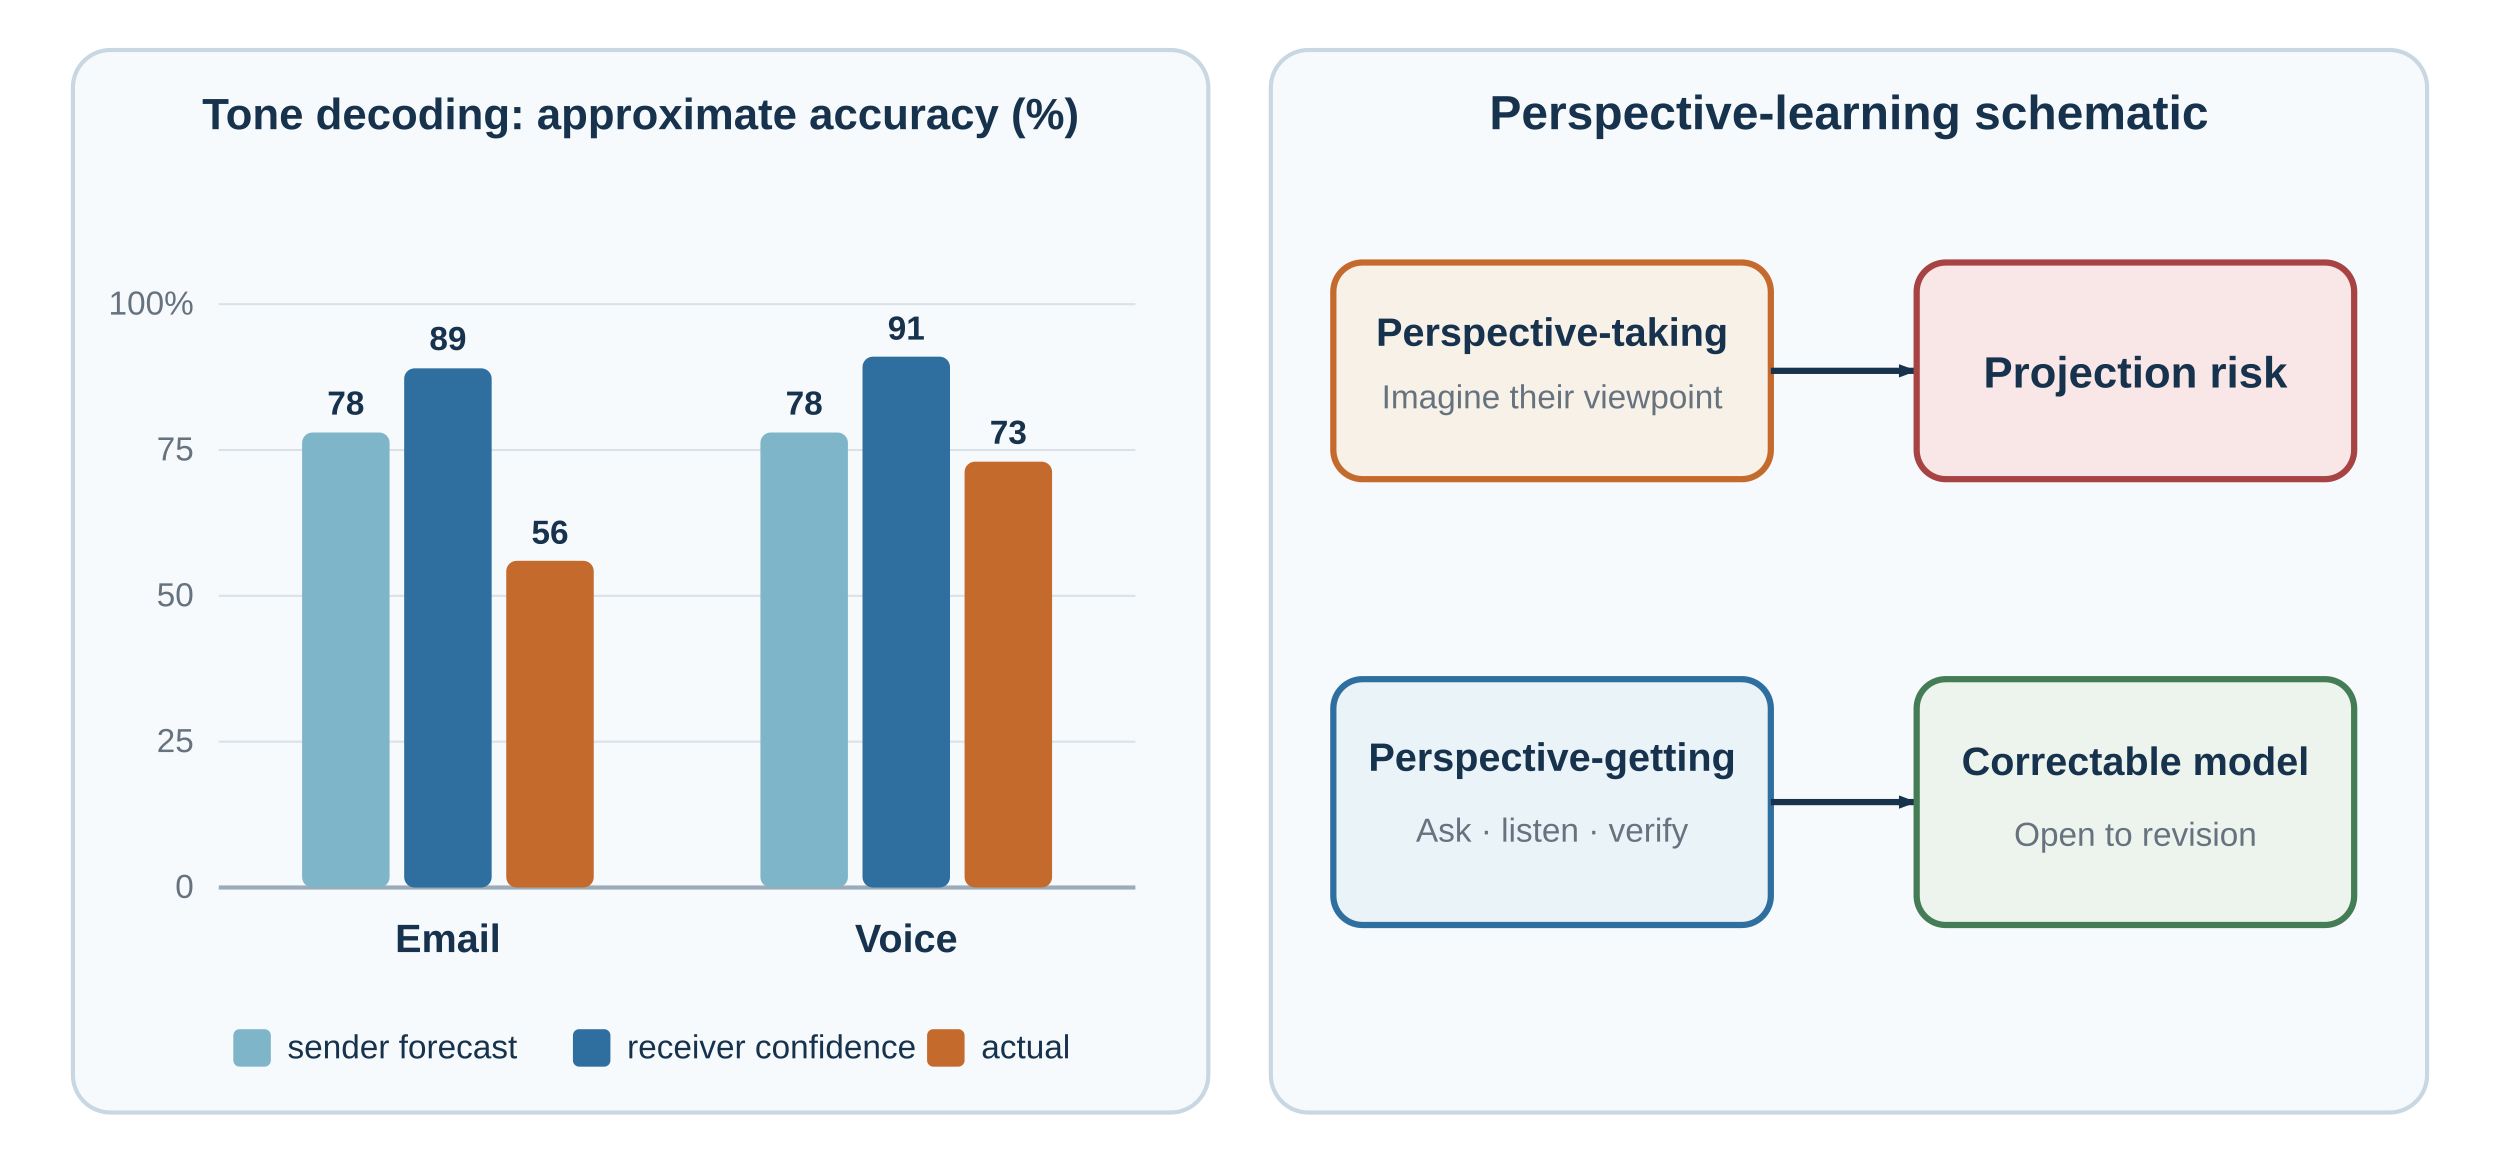
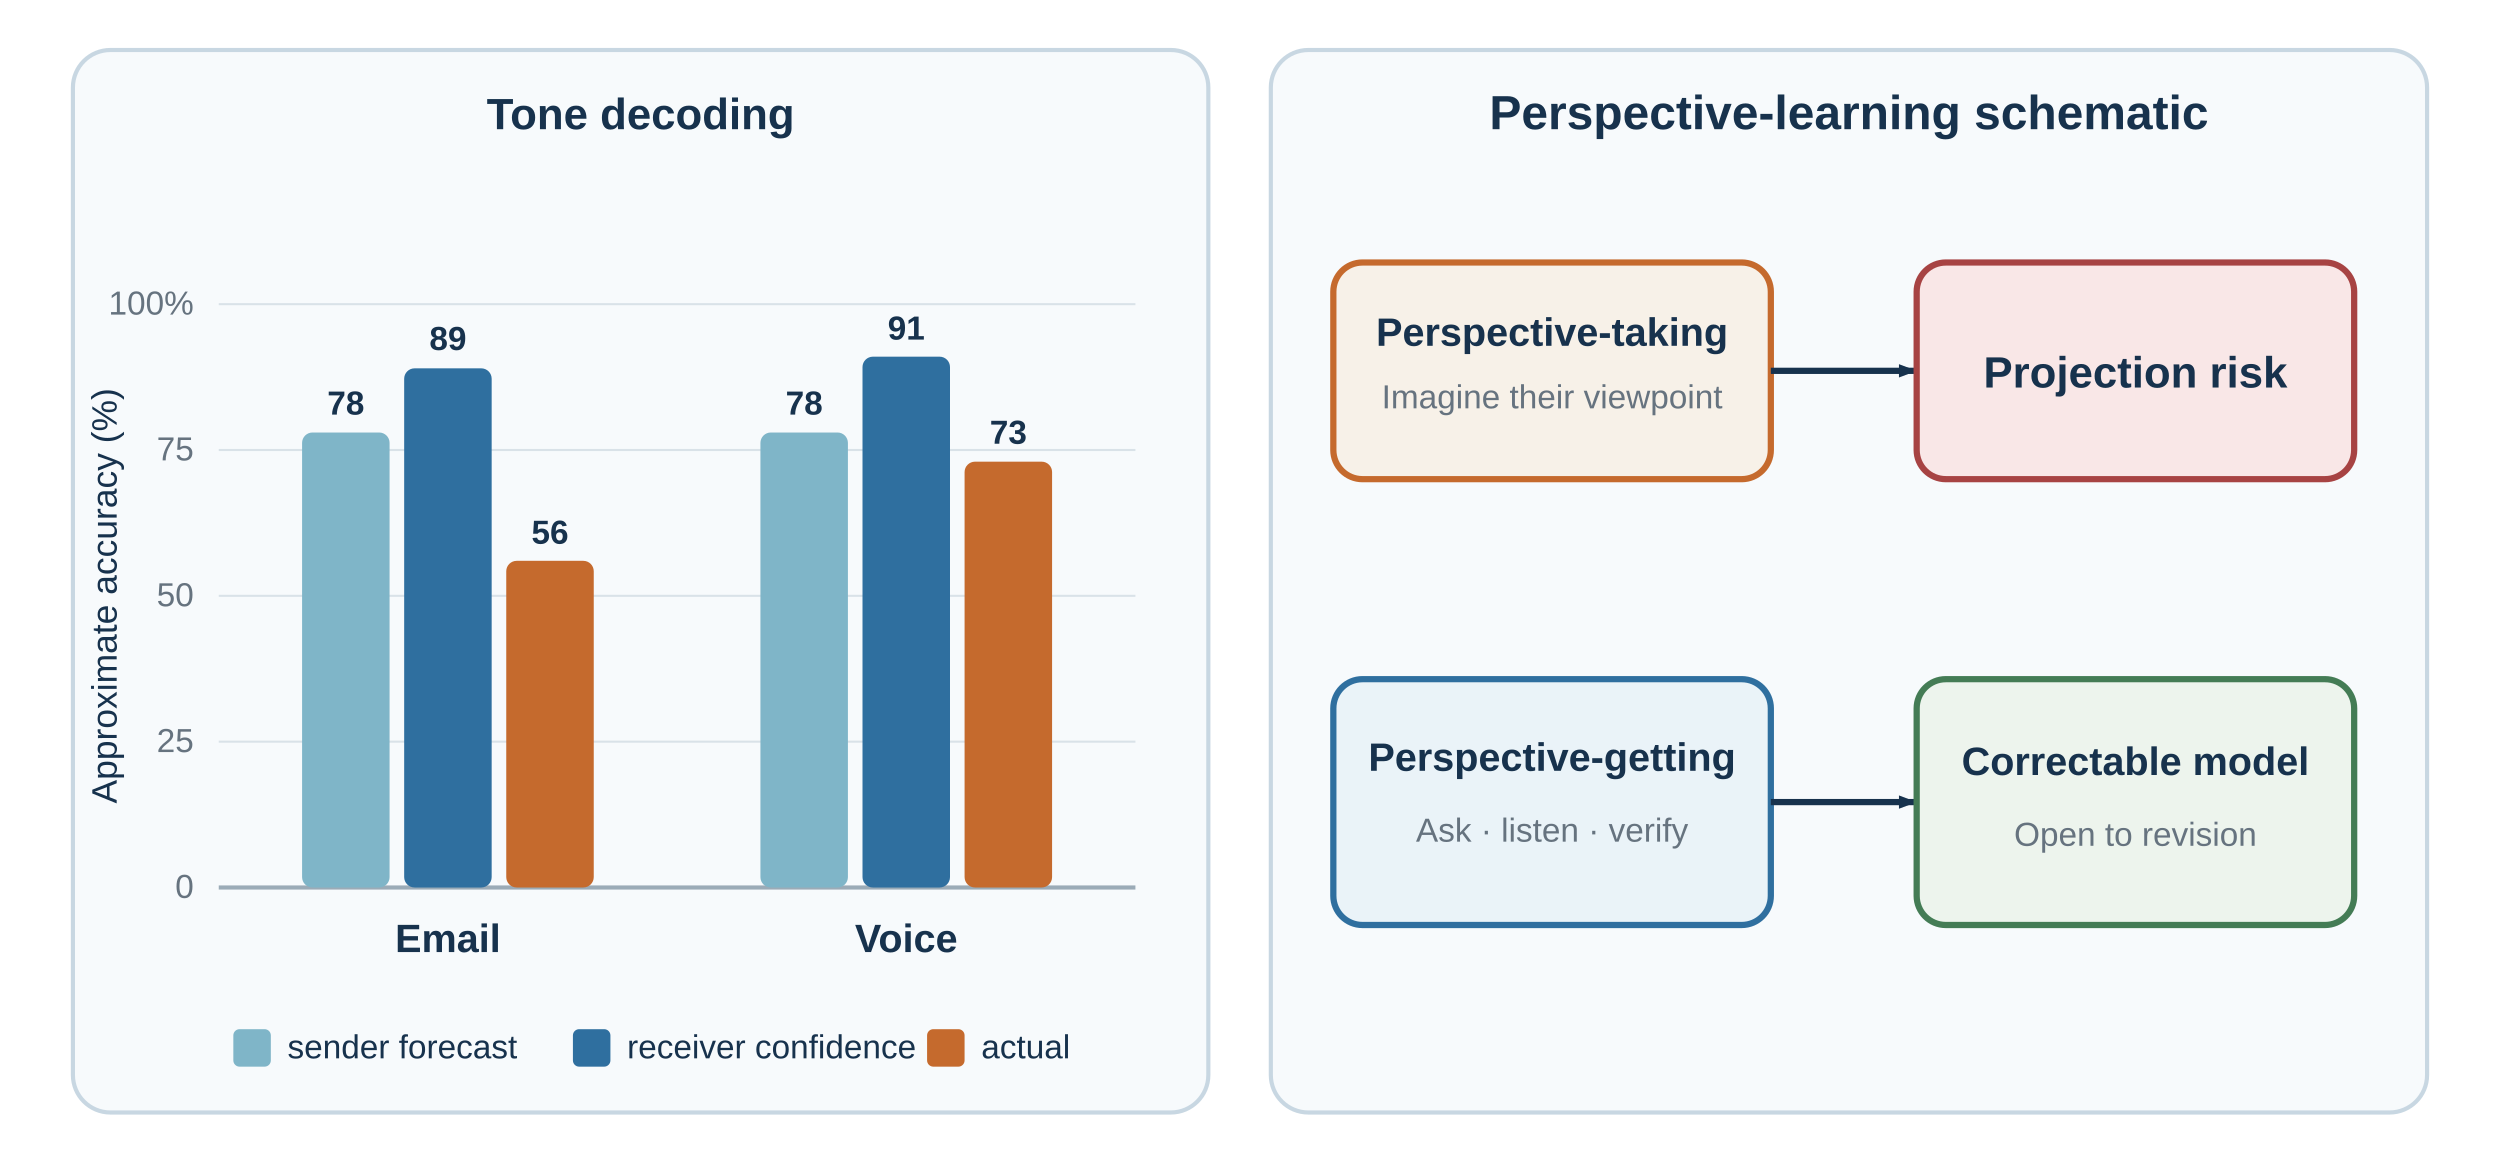
<svg xmlns="http://www.w3.org/2000/svg" width="1200" height="558" viewBox="0 54 1200 558" role="img" aria-labelledby="title desc" data-text-review="2026-09-14">
  <defs>
    <marker id="arrow" viewBox="0 0 10 8" markerWidth="10" markerHeight="8" refX="9" refY="4" orient="auto" markerUnits="userSpaceOnUse">
      <path d="M0.5,0.8 L9,4 L0.5,7.2 Z" fill="#17324d" />
    </marker>
  </defs>
  <rect width="1200" height="700" fill="#ffffff" />
  <rect x="35" y="78" width="545" height="510" rx="18" fill="#f7fafc" stroke="#c8d7e2" stroke-width="2" />
-   <text x="307.5" y="116" text-anchor="middle" font-family="Arial, sans-serif" font-size="21" font-weight="700" fill="#17324d">Tone decoding: approximate accuracy (%)</text>
+   <text x="307.5" y="116" text-anchor="middle" font-family="Arial, sans-serif" font-size="21" font-weight="700" fill="#17324d">Tone decoding</text>
+   <text x="56" y="340" transform="rotate(-90 56 340)" text-anchor="middle" font-family="Arial, sans-serif" font-size="17" fill="#17324d">Approximate accuracy (%)</text>
  <g font-family="Arial, sans-serif" font-size="16" fill="#66737f">
    <line x1="105" y1="480" x2="545" y2="480" stroke="#9babb7" stroke-width="2" />
    <line x1="105" y1="410" x2="545" y2="410" stroke="#d9e2e8" />
    <line x1="105" y1="340" x2="545" y2="340" stroke="#d9e2e8" />
    <line x1="105" y1="270" x2="545" y2="270" stroke="#d9e2e8" />
    <line x1="105" y1="200" x2="545" y2="200" stroke="#d9e2e8" />
    <text x="93" y="485" text-anchor="end">0</text>
    <text x="93" y="415" text-anchor="end">25</text>
    <text x="93" y="345" text-anchor="end">50</text>
    <text x="93" y="275" text-anchor="end">75</text>
    <text x="93" y="205" text-anchor="end">100%</text>
  </g>
  <g font-family="Arial, sans-serif">
    <rect x="145" y="261.6" width="42" height="218.4" rx="5" fill="#7fb5c8" />
    <rect x="194" y="230.8" width="42" height="249.2" rx="5" fill="#2f6f9f" />
    <rect x="243" y="323.2" width="42" height="156.8" rx="5" fill="#c56a2d" />
    <text x="166" y="253" text-anchor="middle" font-size="16" font-weight="700" fill="#17324d">78</text>
    <text x="215" y="222" text-anchor="middle" font-size="16" font-weight="700" fill="#17324d">89</text>
    <text x="264" y="315" text-anchor="middle" font-size="16" font-weight="700" fill="#17324d">56</text>
    <text x="215" y="511" text-anchor="middle" font-size="19" font-weight="700" fill="#17324d">Email</text>
    <rect x="365" y="261.6" width="42" height="218.4" rx="5" fill="#7fb5c8" />
    <rect x="414" y="225.2" width="42" height="254.8" rx="5" fill="#2f6f9f" />
    <rect x="463" y="275.6" width="42" height="204.4" rx="5" fill="#c56a2d" />
    <text x="386" y="253" text-anchor="middle" font-size="16" font-weight="700" fill="#17324d">78</text>
    <text x="435" y="217" text-anchor="middle" font-size="16" font-weight="700" fill="#17324d">91</text>
    <text x="484" y="267" text-anchor="middle" font-size="16" font-weight="700" fill="#17324d">73</text>
    <text x="435" y="511" text-anchor="middle" font-size="19" font-weight="700" fill="#17324d">Voice</text>
  </g>
  <g font-family="Arial, sans-serif" font-size="16" fill="#17324d">
    <rect x="112" y="548" width="18" height="18" rx="3" fill="#7fb5c8" />
    <text x="138" y="562">sender forecast</text>
    <rect x="275" y="548" width="18" height="18" rx="3" fill="#2f6f9f" />
    <text x="301" y="562">receiver confidence</text>
    <rect x="445" y="548" width="18" height="18" rx="3" fill="#c56a2d" />
    <text x="471" y="562">actual</text>
  </g>
  <rect x="610" y="78" width="555" height="510" rx="18" fill="#f7fafc" stroke="#c8d7e2" stroke-width="2" />
  <text x="887.5" y="116" text-anchor="middle" font-family="Arial, sans-serif" font-size="23" font-weight="700" fill="#17324d">Perspective-learning schematic</text>
  <rect x="640" y="180" width="210" height="104" rx="14" fill="#f7f1e8" stroke="#c56a2d" stroke-width="3" />
  <text x="745" y="220" text-anchor="middle" font-family="Arial, sans-serif" font-size="19" font-weight="700" fill="#17324d">Perspective-taking</text>
  <text x="745" y="250" text-anchor="middle" font-family="Arial, sans-serif" font-size="16" fill="#66737f">Imagine their viewpoint</text>
  <line x1="850" y1="232" x2="920" y2="232" stroke="#17324d" stroke-width="3" marker-end="url(#arrow)" />
  <rect x="920" y="180" width="210" height="104" rx="14" fill="#f9e7e7" stroke="#a74343" stroke-width="3" />
  <text x="1025" y="240" text-anchor="middle" font-family="Arial, sans-serif" font-size="21" font-weight="700" fill="#17324d">Projection risk</text>
  <rect x="640" y="380" width="210" height="118" rx="14" fill="#eaf3f8" stroke="#2f6f9f" stroke-width="3" />
  <text x="745" y="424" text-anchor="middle" font-family="Arial, sans-serif" font-size="19" font-weight="700" fill="#17324d">Perspective-getting</text>
  <text x="745" y="458" text-anchor="middle" font-family="Arial, sans-serif" font-size="16" fill="#66737f">Ask · listen · verify</text>
  <line x1="850" y1="439" x2="920" y2="439" stroke="#17324d" stroke-width="3" marker-end="url(#arrow)" />
  <rect x="920" y="380" width="210" height="118" rx="14" fill="#edf4ed" stroke="#447c55" stroke-width="3" />
  <text x="1025" y="426" text-anchor="middle" font-family="Arial, sans-serif" font-size="19" font-weight="700" fill="#17324d">Correctable model</text>
  <text x="1025" y="460" text-anchor="middle" font-family="Arial, sans-serif" font-size="16" fill="#66737f">Open to revision</text>
</svg>
